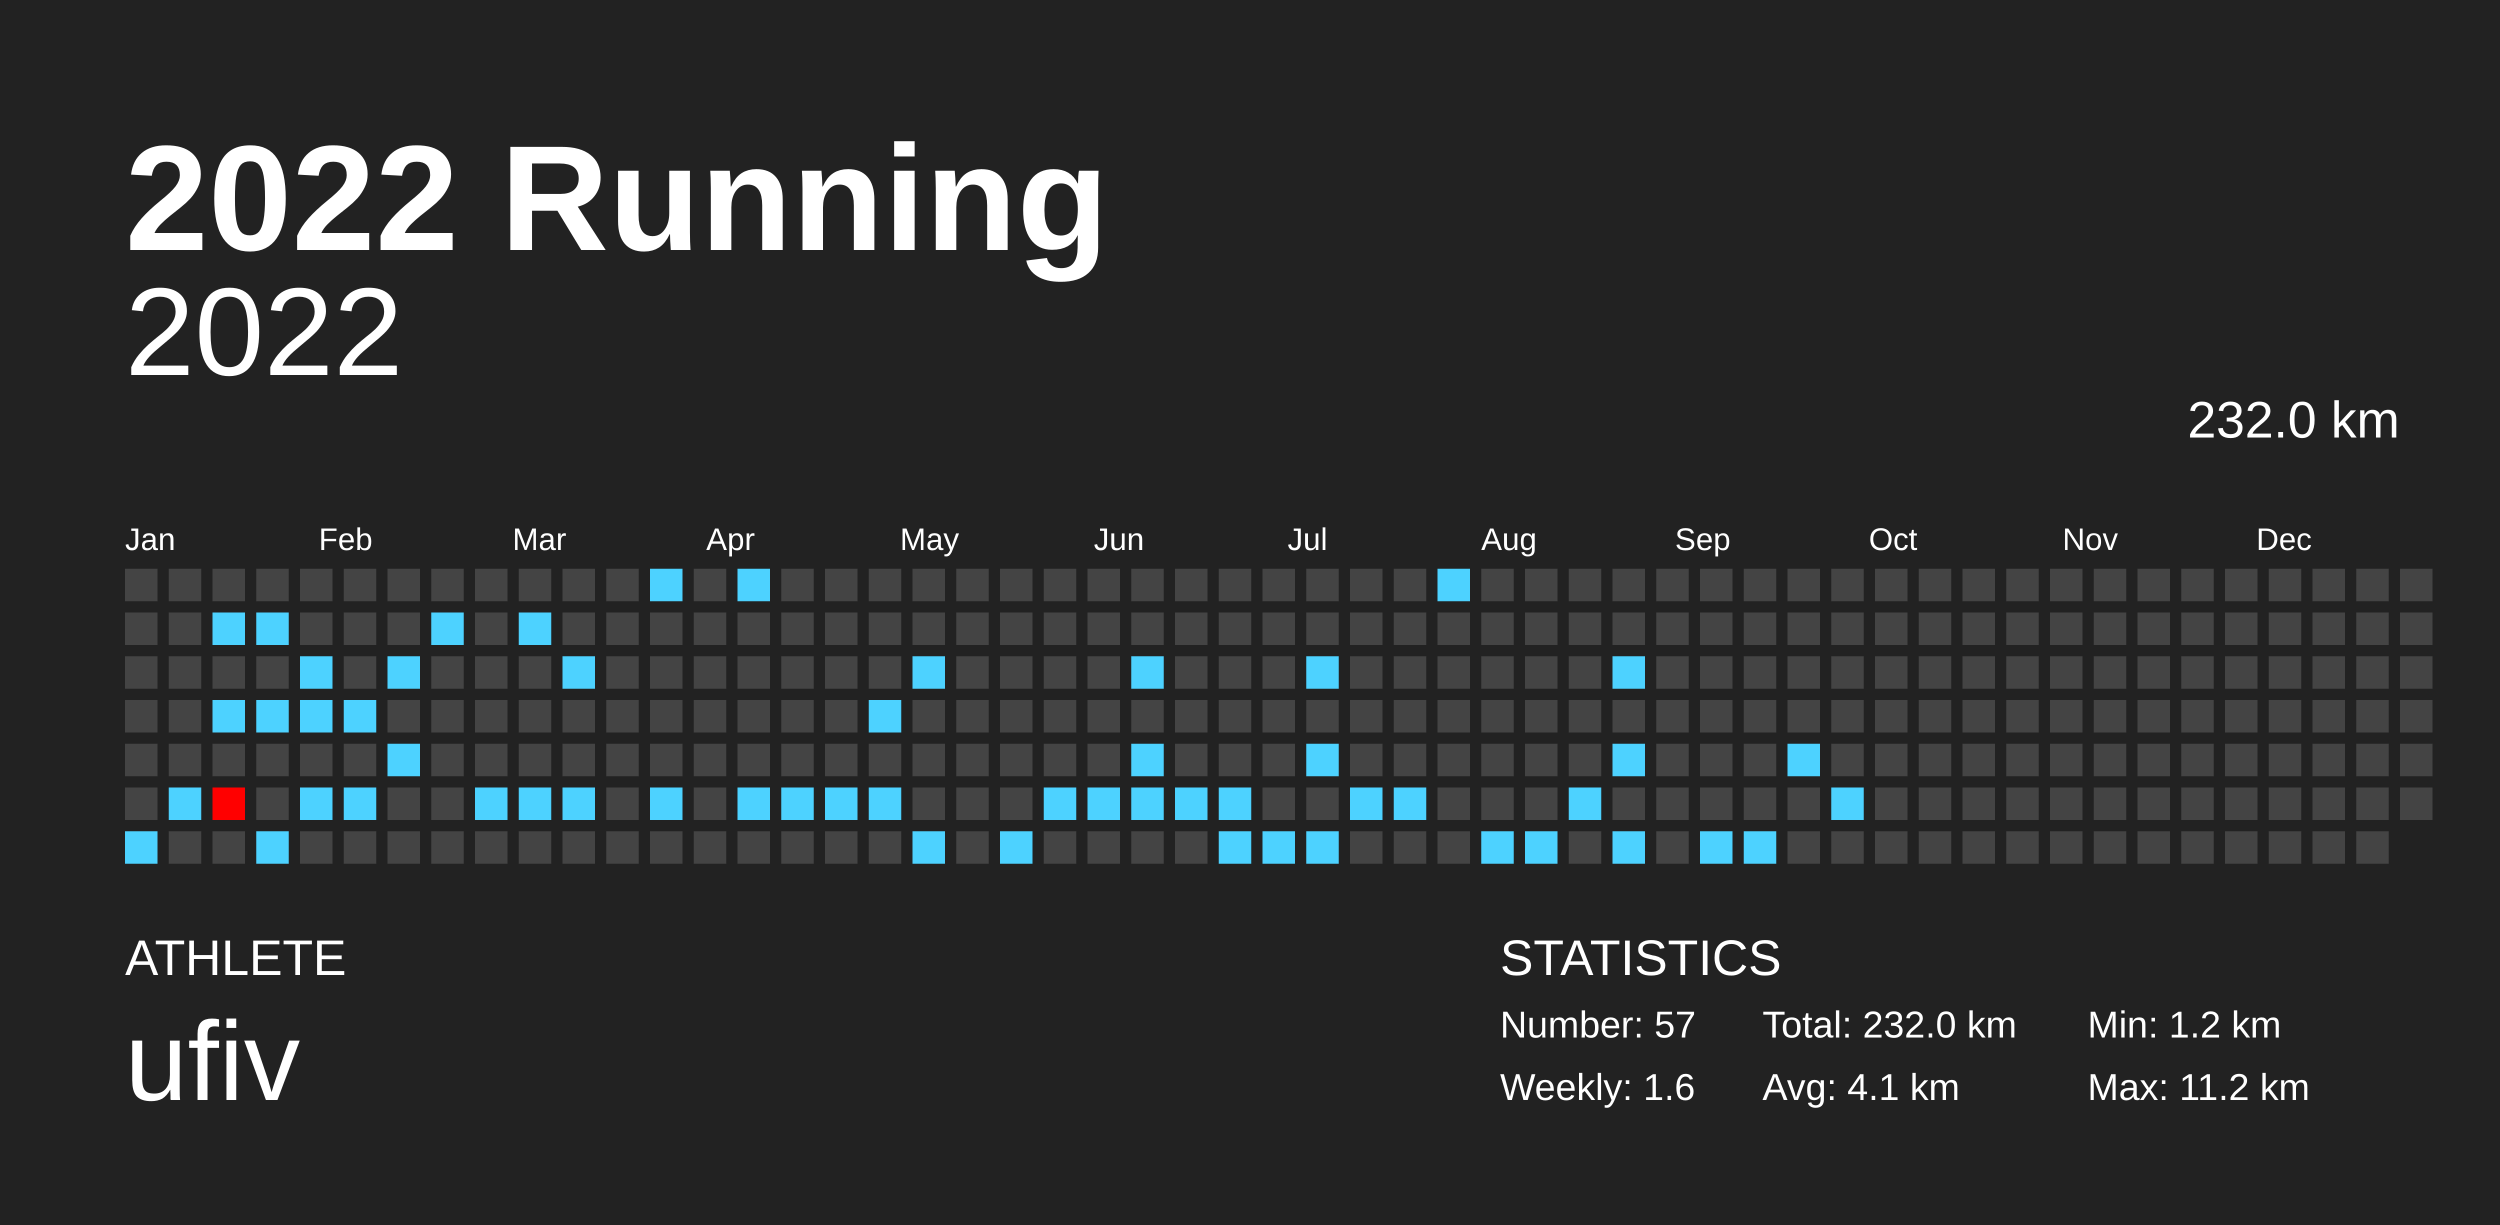
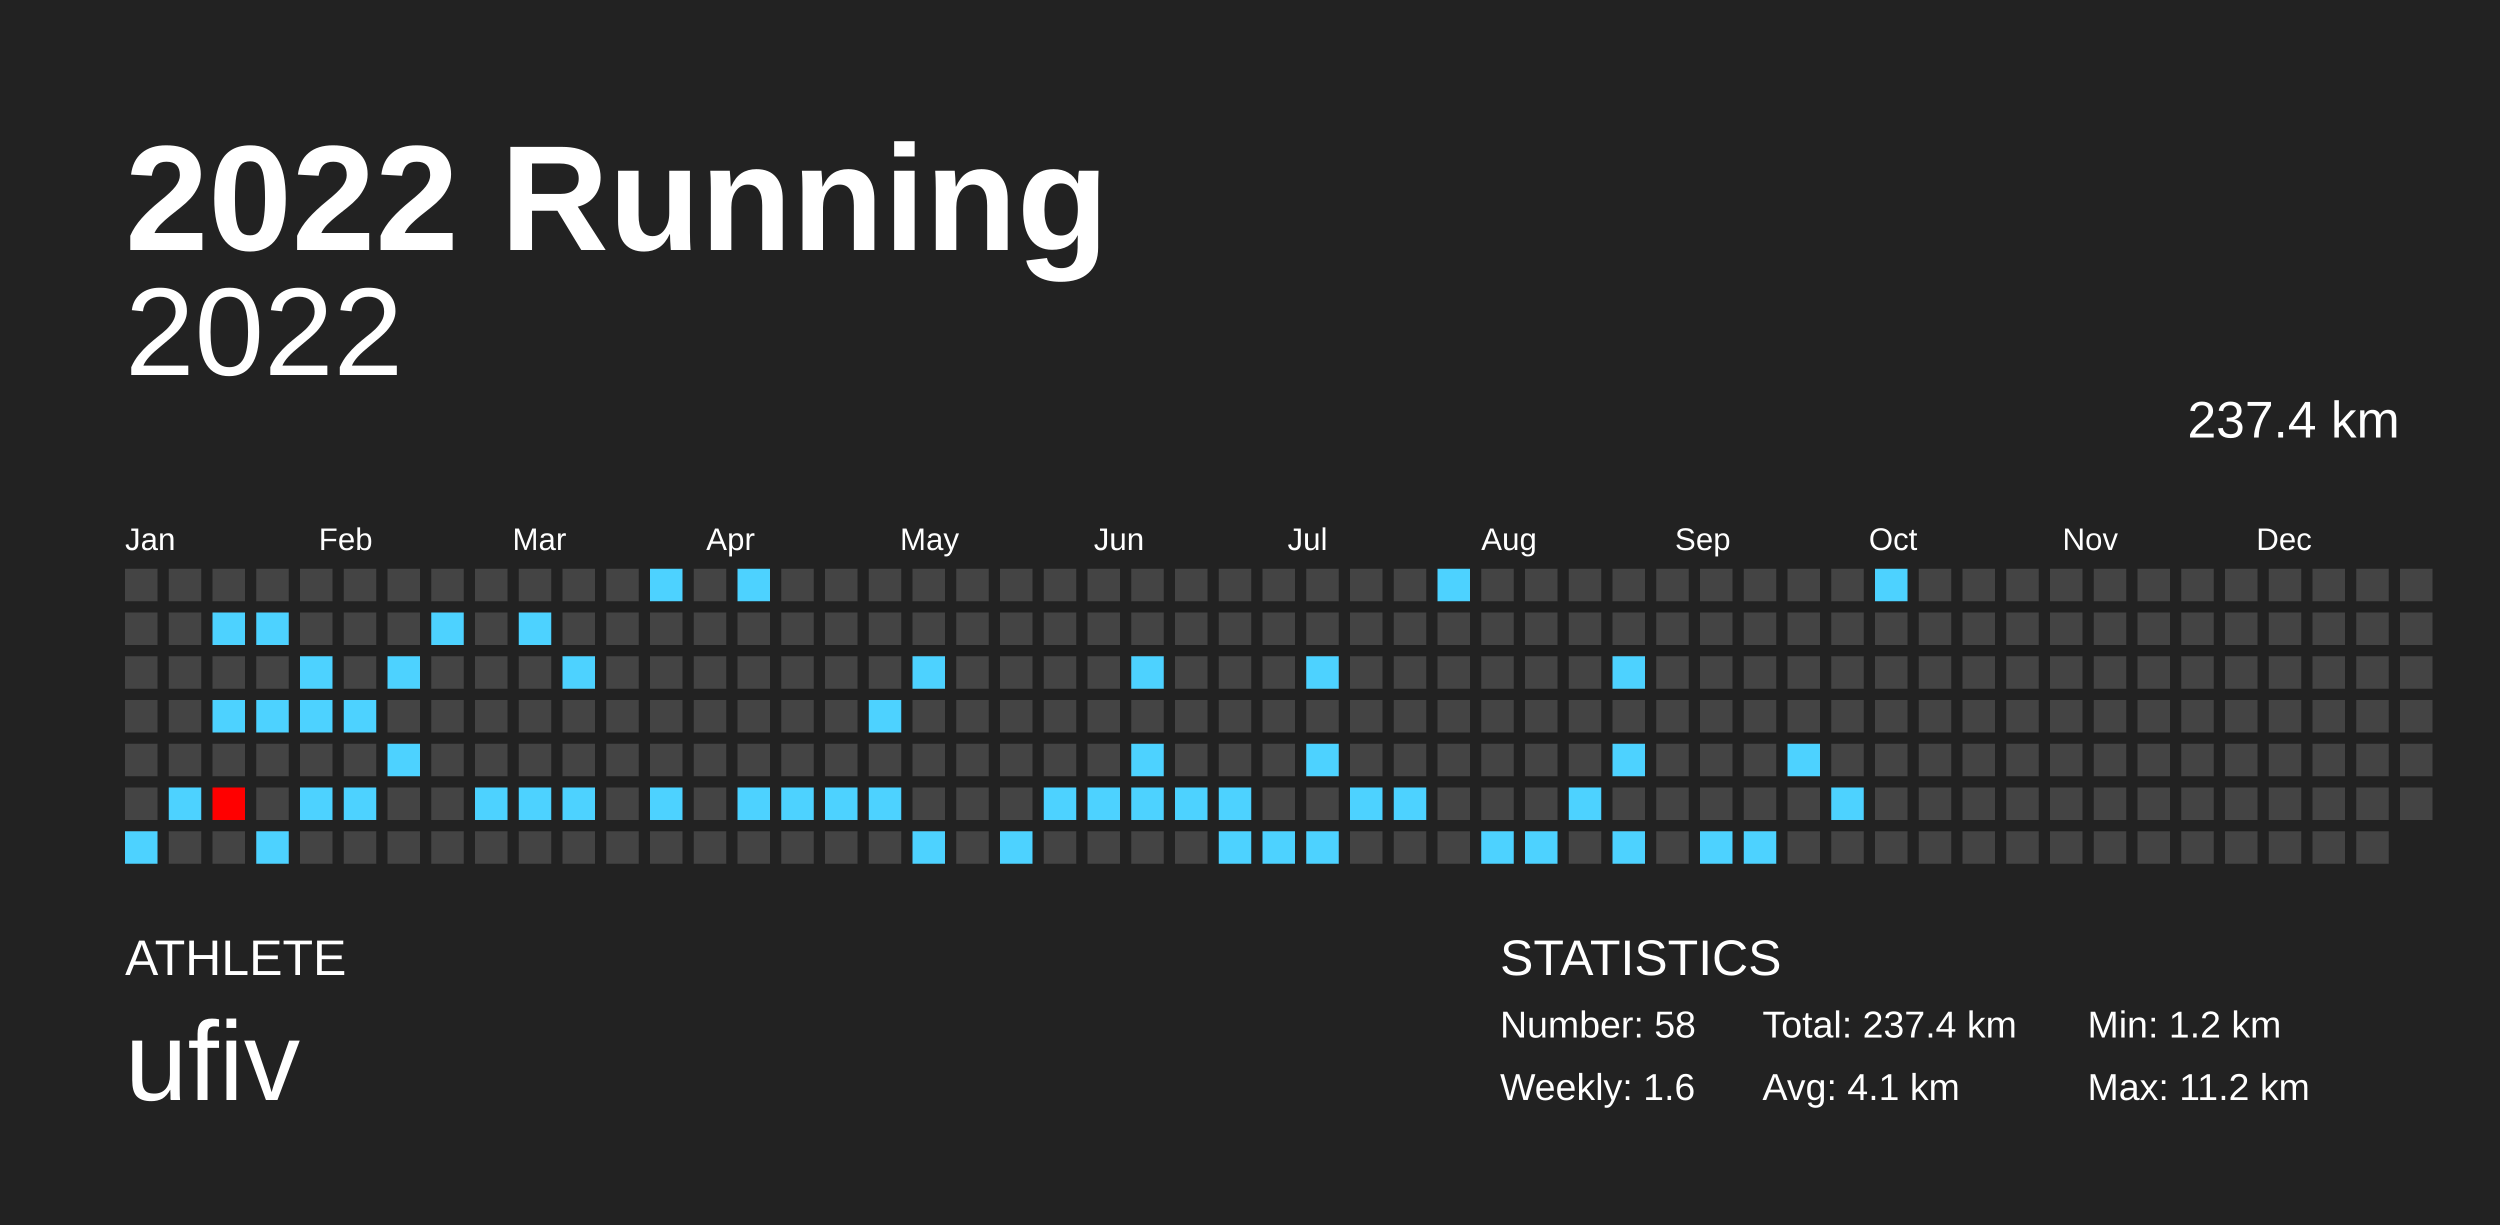
<svg xmlns="http://www.w3.org/2000/svg" baseProfile="full" height="98mm" version="1.1" viewBox="0,0,200,98" width="200mm">
  <defs />
  <rect fill="#222222" height="98" width="200" x="0" y="0" />
  <text fill="#FFFFFF" style="font-size:12px; font-family:Arial; font-weight:bold;" x="10" y="20">2022 Running</text>
  <text fill="#FFFFFF" style="font-size:4px; font-family:Arial" x="10" y="78">ATHLETE</text>
  <text fill="#FFFFFF" style="font-size:9px; font-family:Arial" x="10" y="88">ufiv</text>
  <text fill="#FFFFFF" style="font-size:4px; font-family:Arial" x="120" y="78">STATISTICS</text>
-   <text fill="#FFFFFF" style="font-size:3px; font-family:Arial" x="120" y="83">Number: 57</text>
+   <text fill="#FFFFFF" style="font-size:3px; font-family:Arial" x="120" y="83">Number: 58</text>
  <text fill="#FFFFFF" style="font-size:3px; font-family:Arial" x="120" y="88">Weekly: 1.6</text>
-   <text fill="#FFFFFF" style="font-size:3px; font-family:Arial" x="141" y="83">Total: 232.0 km</text>
+   <text fill="#FFFFFF" style="font-size:3px; font-family:Arial" x="141" y="83">Total: 237.4 km</text>
  <text fill="#FFFFFF" style="font-size:3px; font-family:Arial" x="141" y="88">Avg: 4.1 km</text>
  <text fill="#FFFFFF" style="font-size:3px; font-family:Arial" x="167" y="83">Min: 1.2 km</text>
  <text fill="#FFFFFF" style="font-size:3px; font-family:Arial" x="167" y="88">Max: 11.2 km</text>
  <text alignment-baseline="hanging" fill="#FFFFFF" style="font-size:10.0px; font-family:Arial;" x="10" y="30">2022</text>
-   <text alignment-baseline="hanging" fill="#FFFFFF" style="font-size:4.125px; font-family:Arial;" x="175" y="35">232.0 km</text>
+   <text alignment-baseline="hanging" fill="#FFFFFF" style="font-size:4.125px; font-family:Arial;" x="175" y="35">237.4 km</text>
  <text fill="#FFFFFF" style="font-size:2.5px; font-family:Arial" x="10.0" y="44">Jan</text>
  <text fill="#FFFFFF" style="font-size:2.5px; font-family:Arial" x="25.5" y="44">Feb</text>
  <text fill="#FFFFFF" style="font-size:2.5px; font-family:Arial" x="41.0" y="44">Mar</text>
  <text fill="#FFFFFF" style="font-size:2.5px; font-family:Arial" x="56.5" y="44">Apr</text>
  <text fill="#FFFFFF" style="font-size:2.5px; font-family:Arial" x="72.0" y="44">May</text>
  <text fill="#FFFFFF" style="font-size:2.5px; font-family:Arial" x="87.5" y="44">Jun</text>
  <text fill="#FFFFFF" style="font-size:2.5px; font-family:Arial" x="103.0" y="44">Jul</text>
  <text fill="#FFFFFF" style="font-size:2.5px; font-family:Arial" x="118.5" y="44">Aug</text>
  <text fill="#FFFFFF" style="font-size:2.5px; font-family:Arial" x="134.0" y="44">Sep</text>
  <text fill="#FFFFFF" style="font-size:2.5px; font-family:Arial" x="149.5" y="44">Oct</text>
  <text fill="#FFFFFF" style="font-size:2.5px; font-family:Arial" x="165.0" y="44">Nov</text>
  <text fill="#FFFFFF" style="font-size:2.5px; font-family:Arial" x="180.5" y="44">Dec</text>
  <rect fill="#444444" height="2.6" width="2.6" x="10.0" y="45.5" />
  <rect fill="#444444" height="2.6" width="2.6" x="10.0" y="49.0" />
  <rect fill="#444444" height="2.6" width="2.6" x="10.0" y="52.5" />
  <rect fill="#444444" height="2.6" width="2.6" x="10.0" y="56.0" />
  <rect fill="#444444" height="2.6" width="2.6" x="10.0" y="59.5" />
  <rect fill="#444444" height="2.6" width="2.6" x="10.0" y="63.0" />
  <rect fill="#4dd2ff" height="2.6" width="2.6" x="10.0" y="66.5" />
  <rect fill="#444444" height="2.6" width="2.6" x="13.5" y="45.5" />
  <rect fill="#444444" height="2.6" width="2.6" x="13.5" y="49.0" />
  <rect fill="#444444" height="2.6" width="2.6" x="13.5" y="52.5" />
  <rect fill="#444444" height="2.6" width="2.6" x="13.5" y="56.0" />
  <rect fill="#444444" height="2.6" width="2.6" x="13.5" y="59.5" />
  <rect fill="#4dd2ff" height="2.6" width="2.6" x="13.5" y="63.0" />
  <rect fill="#444444" height="2.6" width="2.6" x="13.5" y="66.5" />
  <rect fill="#444444" height="2.6" width="2.6" x="17.0" y="45.5" />
  <rect fill="#4dd2ff" height="2.6" width="2.6" x="17.0" y="49.0" />
  <rect fill="#444444" height="2.6" width="2.6" x="17.0" y="52.5" />
  <rect fill="#4dd2ff" height="2.6" width="2.6" x="17.0" y="56.0" />
  <rect fill="#444444" height="2.6" width="2.6" x="17.0" y="59.5" />
  <rect fill="#ff0000" height="2.6" width="2.6" x="17.0" y="63.0" />
  <rect fill="#444444" height="2.6" width="2.6" x="17.0" y="66.5" />
  <rect fill="#444444" height="2.6" width="2.6" x="20.5" y="45.5" />
  <rect fill="#4dd2ff" height="2.6" width="2.6" x="20.5" y="49.0" />
  <rect fill="#444444" height="2.6" width="2.6" x="20.5" y="52.5" />
  <rect fill="#4dd2ff" height="2.6" width="2.6" x="20.5" y="56.0" />
  <rect fill="#444444" height="2.6" width="2.6" x="20.5" y="59.5" />
  <rect fill="#444444" height="2.6" width="2.6" x="20.5" y="63.0" />
  <rect fill="#4dd2ff" height="2.6" width="2.6" x="20.5" y="66.5" />
  <rect fill="#444444" height="2.6" width="2.6" x="24.0" y="45.5" />
  <rect fill="#444444" height="2.6" width="2.6" x="24.0" y="49.0" />
  <rect fill="#4dd2ff" height="2.6" width="2.6" x="24.0" y="52.5" />
  <rect fill="#4dd2ff" height="2.6" width="2.6" x="24.0" y="56.0" />
  <rect fill="#444444" height="2.6" width="2.6" x="24.0" y="59.5" />
  <rect fill="#4dd2ff" height="2.6" width="2.6" x="24.0" y="63.0" />
  <rect fill="#444444" height="2.6" width="2.6" x="24.0" y="66.5" />
  <rect fill="#444444" height="2.6" width="2.6" x="27.5" y="45.5" />
  <rect fill="#444444" height="2.6" width="2.6" x="27.5" y="49.0" />
  <rect fill="#444444" height="2.6" width="2.6" x="27.5" y="52.5" />
  <rect fill="#4dd2ff" height="2.6" width="2.6" x="27.5" y="56.0" />
  <rect fill="#444444" height="2.6" width="2.6" x="27.5" y="59.5" />
  <rect fill="#4dd2ff" height="2.6" width="2.6" x="27.5" y="63.0" />
  <rect fill="#444444" height="2.6" width="2.6" x="27.5" y="66.5" />
  <rect fill="#444444" height="2.6" width="2.6" x="31.0" y="45.5" />
  <rect fill="#444444" height="2.6" width="2.6" x="31.0" y="49.0" />
  <rect fill="#4dd2ff" height="2.6" width="2.6" x="31.0" y="52.5" />
  <rect fill="#444444" height="2.6" width="2.6" x="31.0" y="56.0" />
  <rect fill="#4dd2ff" height="2.6" width="2.6" x="31.0" y="59.5" />
  <rect fill="#444444" height="2.6" width="2.6" x="31.0" y="63.0" />
  <rect fill="#444444" height="2.6" width="2.6" x="31.0" y="66.5" />
  <rect fill="#444444" height="2.6" width="2.6" x="34.5" y="45.5" />
  <rect fill="#4dd2ff" height="2.6" width="2.6" x="34.5" y="49.0" />
  <rect fill="#444444" height="2.6" width="2.6" x="34.5" y="52.5" />
  <rect fill="#444444" height="2.6" width="2.6" x="34.5" y="56.0" />
  <rect fill="#444444" height="2.6" width="2.6" x="34.5" y="59.5" />
  <rect fill="#444444" height="2.6" width="2.6" x="34.5" y="63.0" />
  <rect fill="#444444" height="2.6" width="2.6" x="34.5" y="66.5" />
  <rect fill="#444444" height="2.6" width="2.6" x="38.0" y="45.5" />
  <rect fill="#444444" height="2.6" width="2.6" x="38.0" y="49.0" />
  <rect fill="#444444" height="2.6" width="2.6" x="38.0" y="52.5" />
  <rect fill="#444444" height="2.6" width="2.6" x="38.0" y="56.0" />
  <rect fill="#444444" height="2.6" width="2.6" x="38.0" y="59.5" />
  <rect fill="#4dd2ff" height="2.6" width="2.6" x="38.0" y="63.0" />
  <rect fill="#444444" height="2.6" width="2.6" x="38.0" y="66.5" />
  <rect fill="#444444" height="2.6" width="2.6" x="41.5" y="45.5" />
  <rect fill="#4dd2ff" height="2.6" width="2.6" x="41.5" y="49.0" />
  <rect fill="#444444" height="2.6" width="2.6" x="41.5" y="52.5" />
  <rect fill="#444444" height="2.6" width="2.6" x="41.5" y="56.0" />
  <rect fill="#444444" height="2.6" width="2.6" x="41.5" y="59.5" />
  <rect fill="#4dd2ff" height="2.6" width="2.6" x="41.5" y="63.0" />
  <rect fill="#444444" height="2.6" width="2.6" x="41.5" y="66.5" />
  <rect fill="#444444" height="2.6" width="2.6" x="45.0" y="45.5" />
  <rect fill="#444444" height="2.6" width="2.6" x="45.0" y="49.0" />
  <rect fill="#4dd2ff" height="2.6" width="2.6" x="45.0" y="52.5" />
  <rect fill="#444444" height="2.6" width="2.6" x="45.0" y="56.0" />
  <rect fill="#444444" height="2.6" width="2.6" x="45.0" y="59.5" />
  <rect fill="#4dd2ff" height="2.6" width="2.6" x="45.0" y="63.0" />
  <rect fill="#444444" height="2.6" width="2.6" x="45.0" y="66.5" />
  <rect fill="#444444" height="2.6" width="2.6" x="48.5" y="45.5" />
  <rect fill="#444444" height="2.6" width="2.6" x="48.5" y="49.0" />
  <rect fill="#444444" height="2.6" width="2.6" x="48.5" y="52.5" />
  <rect fill="#444444" height="2.6" width="2.6" x="48.5" y="56.0" />
  <rect fill="#444444" height="2.6" width="2.6" x="48.5" y="59.5" />
  <rect fill="#444444" height="2.6" width="2.6" x="48.5" y="63.0" />
  <rect fill="#444444" height="2.6" width="2.6" x="48.5" y="66.5" />
  <rect fill="#4dd2ff" height="2.6" width="2.6" x="52.0" y="45.5" />
  <rect fill="#444444" height="2.6" width="2.6" x="52.0" y="49.0" />
  <rect fill="#444444" height="2.6" width="2.6" x="52.0" y="52.5" />
  <rect fill="#444444" height="2.6" width="2.6" x="52.0" y="56.0" />
  <rect fill="#444444" height="2.6" width="2.6" x="52.0" y="59.5" />
  <rect fill="#4dd2ff" height="2.6" width="2.6" x="52.0" y="63.0" />
  <rect fill="#444444" height="2.6" width="2.6" x="52.0" y="66.5" />
  <rect fill="#444444" height="2.6" width="2.6" x="55.5" y="45.5" />
  <rect fill="#444444" height="2.6" width="2.6" x="55.5" y="49.0" />
  <rect fill="#444444" height="2.6" width="2.6" x="55.5" y="52.5" />
  <rect fill="#444444" height="2.6" width="2.6" x="55.5" y="56.0" />
  <rect fill="#444444" height="2.6" width="2.6" x="55.5" y="59.5" />
  <rect fill="#444444" height="2.6" width="2.6" x="55.5" y="63.0" />
  <rect fill="#444444" height="2.6" width="2.6" x="55.5" y="66.5" />
  <rect fill="#4dd2ff" height="2.6" width="2.6" x="59.0" y="45.5" />
  <rect fill="#444444" height="2.6" width="2.6" x="59.0" y="49.0" />
  <rect fill="#444444" height="2.6" width="2.6" x="59.0" y="52.5" />
  <rect fill="#444444" height="2.6" width="2.6" x="59.0" y="56.0" />
  <rect fill="#444444" height="2.6" width="2.6" x="59.0" y="59.5" />
  <rect fill="#4dd2ff" height="2.6" width="2.6" x="59.0" y="63.0" />
  <rect fill="#444444" height="2.6" width="2.6" x="59.0" y="66.5" />
  <rect fill="#444444" height="2.6" width="2.6" x="62.5" y="45.5" />
  <rect fill="#444444" height="2.6" width="2.6" x="62.5" y="49.0" />
  <rect fill="#444444" height="2.6" width="2.6" x="62.5" y="52.5" />
  <rect fill="#444444" height="2.6" width="2.6" x="62.5" y="56.0" />
  <rect fill="#444444" height="2.6" width="2.6" x="62.5" y="59.5" />
  <rect fill="#4dd2ff" height="2.6" width="2.6" x="62.5" y="63.0" />
  <rect fill="#444444" height="2.6" width="2.6" x="62.5" y="66.5" />
  <rect fill="#444444" height="2.6" width="2.6" x="66.0" y="45.5" />
  <rect fill="#444444" height="2.6" width="2.6" x="66.0" y="49.0" />
  <rect fill="#444444" height="2.6" width="2.6" x="66.0" y="52.5" />
  <rect fill="#444444" height="2.6" width="2.6" x="66.0" y="56.0" />
  <rect fill="#444444" height="2.6" width="2.6" x="66.0" y="59.5" />
  <rect fill="#4dd2ff" height="2.6" width="2.6" x="66.0" y="63.0" />
  <rect fill="#444444" height="2.6" width="2.6" x="66.0" y="66.5" />
  <rect fill="#444444" height="2.6" width="2.6" x="69.5" y="45.5" />
  <rect fill="#444444" height="2.6" width="2.6" x="69.5" y="49.0" />
  <rect fill="#444444" height="2.6" width="2.6" x="69.5" y="52.5" />
  <rect fill="#4dd2ff" height="2.6" width="2.6" x="69.5" y="56.0" />
  <rect fill="#444444" height="2.6" width="2.6" x="69.5" y="59.5" />
  <rect fill="#4dd2ff" height="2.6" width="2.6" x="69.5" y="63.0" />
  <rect fill="#444444" height="2.6" width="2.6" x="69.5" y="66.5" />
  <rect fill="#444444" height="2.6" width="2.6" x="73.0" y="45.5" />
  <rect fill="#444444" height="2.6" width="2.6" x="73.0" y="49.0" />
  <rect fill="#4dd2ff" height="2.6" width="2.6" x="73.0" y="52.5" />
  <rect fill="#444444" height="2.6" width="2.6" x="73.0" y="56.0" />
  <rect fill="#444444" height="2.6" width="2.6" x="73.0" y="59.5" />
  <rect fill="#444444" height="2.6" width="2.6" x="73.0" y="63.0" />
  <rect fill="#4dd2ff" height="2.6" width="2.6" x="73.0" y="66.5" />
  <rect fill="#444444" height="2.6" width="2.6" x="76.5" y="45.5" />
  <rect fill="#444444" height="2.6" width="2.6" x="76.5" y="49.0" />
  <rect fill="#444444" height="2.6" width="2.6" x="76.5" y="52.5" />
  <rect fill="#444444" height="2.6" width="2.6" x="76.5" y="56.0" />
  <rect fill="#444444" height="2.6" width="2.6" x="76.5" y="59.5" />
  <rect fill="#444444" height="2.6" width="2.6" x="76.5" y="63.0" />
  <rect fill="#444444" height="2.6" width="2.6" x="76.5" y="66.5" />
  <rect fill="#444444" height="2.6" width="2.6" x="80.0" y="45.5" />
  <rect fill="#444444" height="2.6" width="2.6" x="80.0" y="49.0" />
  <rect fill="#444444" height="2.6" width="2.6" x="80.0" y="52.5" />
  <rect fill="#444444" height="2.6" width="2.6" x="80.0" y="56.0" />
  <rect fill="#444444" height="2.6" width="2.6" x="80.0" y="59.5" />
  <rect fill="#444444" height="2.6" width="2.6" x="80.0" y="63.0" />
  <rect fill="#4dd2ff" height="2.6" width="2.6" x="80.0" y="66.5" />
  <rect fill="#444444" height="2.6" width="2.6" x="83.5" y="45.5" />
  <rect fill="#444444" height="2.6" width="2.6" x="83.5" y="49.0" />
  <rect fill="#444444" height="2.6" width="2.6" x="83.5" y="52.5" />
  <rect fill="#444444" height="2.6" width="2.6" x="83.5" y="56.0" />
  <rect fill="#444444" height="2.6" width="2.6" x="83.5" y="59.5" />
  <rect fill="#4dd2ff" height="2.6" width="2.6" x="83.5" y="63.0" />
  <rect fill="#444444" height="2.6" width="2.6" x="83.5" y="66.5" />
  <rect fill="#444444" height="2.6" width="2.6" x="87.0" y="45.5" />
  <rect fill="#444444" height="2.6" width="2.6" x="87.0" y="49.0" />
  <rect fill="#444444" height="2.6" width="2.6" x="87.0" y="52.5" />
  <rect fill="#444444" height="2.6" width="2.6" x="87.0" y="56.0" />
  <rect fill="#444444" height="2.6" width="2.6" x="87.0" y="59.5" />
  <rect fill="#4dd2ff" height="2.6" width="2.6" x="87.0" y="63.0" />
  <rect fill="#444444" height="2.6" width="2.6" x="87.0" y="66.5" />
  <rect fill="#444444" height="2.6" width="2.6" x="90.5" y="45.5" />
  <rect fill="#444444" height="2.6" width="2.6" x="90.5" y="49.0" />
  <rect fill="#4dd2ff" height="2.6" width="2.6" x="90.5" y="52.5" />
  <rect fill="#444444" height="2.6" width="2.6" x="90.5" y="56.0" />
  <rect fill="#4dd2ff" height="2.6" width="2.6" x="90.5" y="59.5" />
  <rect fill="#4dd2ff" height="2.6" width="2.6" x="90.5" y="63.0" />
  <rect fill="#444444" height="2.6" width="2.6" x="90.5" y="66.5" />
  <rect fill="#444444" height="2.6" width="2.6" x="94.0" y="45.5" />
  <rect fill="#444444" height="2.6" width="2.6" x="94.0" y="49.0" />
  <rect fill="#444444" height="2.6" width="2.6" x="94.0" y="52.5" />
  <rect fill="#444444" height="2.6" width="2.6" x="94.0" y="56.0" />
  <rect fill="#444444" height="2.6" width="2.6" x="94.0" y="59.5" />
  <rect fill="#4dd2ff" height="2.6" width="2.6" x="94.0" y="63.0" />
  <rect fill="#444444" height="2.6" width="2.6" x="94.0" y="66.5" />
  <rect fill="#444444" height="2.6" width="2.6" x="97.5" y="45.5" />
  <rect fill="#444444" height="2.6" width="2.6" x="97.5" y="49.0" />
  <rect fill="#444444" height="2.6" width="2.6" x="97.5" y="52.5" />
  <rect fill="#444444" height="2.6" width="2.6" x="97.5" y="56.0" />
  <rect fill="#444444" height="2.6" width="2.6" x="97.5" y="59.5" />
  <rect fill="#4dd2ff" height="2.6" width="2.6" x="97.5" y="63.0" />
  <rect fill="#4dd2ff" height="2.6" width="2.6" x="97.5" y="66.5" />
  <rect fill="#444444" height="2.6" width="2.6" x="101.0" y="45.5" />
  <rect fill="#444444" height="2.6" width="2.6" x="101.0" y="49.0" />
  <rect fill="#444444" height="2.6" width="2.6" x="101.0" y="52.5" />
  <rect fill="#444444" height="2.6" width="2.6" x="101.0" y="56.0" />
  <rect fill="#444444" height="2.6" width="2.6" x="101.0" y="59.5" />
  <rect fill="#444444" height="2.6" width="2.6" x="101.0" y="63.0" />
  <rect fill="#4dd2ff" height="2.6" width="2.6" x="101.0" y="66.5" />
  <rect fill="#444444" height="2.6" width="2.6" x="104.5" y="45.5" />
  <rect fill="#444444" height="2.6" width="2.6" x="104.5" y="49.0" />
  <rect fill="#4dd2ff" height="2.6" width="2.6" x="104.5" y="52.5" />
  <rect fill="#444444" height="2.6" width="2.6" x="104.5" y="56.0" />
  <rect fill="#4dd2ff" height="2.6" width="2.6" x="104.5" y="59.5" />
  <rect fill="#444444" height="2.6" width="2.6" x="104.5" y="63.0" />
  <rect fill="#4dd2ff" height="2.6" width="2.6" x="104.5" y="66.5" />
  <rect fill="#444444" height="2.6" width="2.6" x="108.0" y="45.5" />
  <rect fill="#444444" height="2.6" width="2.6" x="108.0" y="49.0" />
  <rect fill="#444444" height="2.6" width="2.6" x="108.0" y="52.5" />
  <rect fill="#444444" height="2.6" width="2.6" x="108.0" y="56.0" />
  <rect fill="#444444" height="2.6" width="2.6" x="108.0" y="59.5" />
  <rect fill="#4dd2ff" height="2.6" width="2.6" x="108.0" y="63.0" />
  <rect fill="#444444" height="2.6" width="2.6" x="108.0" y="66.5" />
  <rect fill="#444444" height="2.6" width="2.6" x="111.5" y="45.5" />
  <rect fill="#444444" height="2.6" width="2.6" x="111.5" y="49.0" />
  <rect fill="#444444" height="2.6" width="2.6" x="111.5" y="52.5" />
  <rect fill="#444444" height="2.6" width="2.6" x="111.5" y="56.0" />
  <rect fill="#444444" height="2.6" width="2.6" x="111.5" y="59.5" />
  <rect fill="#4dd2ff" height="2.6" width="2.6" x="111.5" y="63.0" />
  <rect fill="#444444" height="2.6" width="2.6" x="111.5" y="66.5" />
  <rect fill="#4dd2ff" height="2.6" width="2.6" x="115.0" y="45.5" />
  <rect fill="#444444" height="2.6" width="2.6" x="115.0" y="49.0" />
  <rect fill="#444444" height="2.6" width="2.6" x="115.0" y="52.5" />
  <rect fill="#444444" height="2.6" width="2.6" x="115.0" y="56.0" />
  <rect fill="#444444" height="2.6" width="2.6" x="115.0" y="59.5" />
  <rect fill="#444444" height="2.6" width="2.6" x="115.0" y="63.0" />
  <rect fill="#444444" height="2.6" width="2.6" x="115.0" y="66.5" />
  <rect fill="#444444" height="2.6" width="2.6" x="118.5" y="45.5" />
  <rect fill="#444444" height="2.6" width="2.6" x="118.5" y="49.0" />
  <rect fill="#444444" height="2.6" width="2.6" x="118.5" y="52.5" />
  <rect fill="#444444" height="2.6" width="2.6" x="118.5" y="56.0" />
  <rect fill="#444444" height="2.6" width="2.6" x="118.5" y="59.5" />
  <rect fill="#444444" height="2.6" width="2.6" x="118.5" y="63.0" />
  <rect fill="#4dd2ff" height="2.6" width="2.6" x="118.5" y="66.5" />
  <rect fill="#444444" height="2.6" width="2.6" x="122.0" y="45.5" />
  <rect fill="#444444" height="2.6" width="2.6" x="122.0" y="49.0" />
  <rect fill="#444444" height="2.6" width="2.6" x="122.0" y="52.5" />
  <rect fill="#444444" height="2.6" width="2.6" x="122.0" y="56.0" />
  <rect fill="#444444" height="2.6" width="2.6" x="122.0" y="59.5" />
  <rect fill="#444444" height="2.6" width="2.6" x="122.0" y="63.0" />
  <rect fill="#4dd2ff" height="2.6" width="2.6" x="122.0" y="66.5" />
  <rect fill="#444444" height="2.6" width="2.6" x="125.5" y="45.5" />
  <rect fill="#444444" height="2.6" width="2.6" x="125.5" y="49.0" />
  <rect fill="#444444" height="2.6" width="2.6" x="125.5" y="52.5" />
  <rect fill="#444444" height="2.6" width="2.6" x="125.5" y="56.0" />
  <rect fill="#444444" height="2.6" width="2.6" x="125.5" y="59.5" />
  <rect fill="#4dd2ff" height="2.6" width="2.6" x="125.5" y="63.0" />
  <rect fill="#444444" height="2.6" width="2.6" x="125.5" y="66.5" />
  <rect fill="#444444" height="2.6" width="2.6" x="129.0" y="45.5" />
  <rect fill="#444444" height="2.6" width="2.6" x="129.0" y="49.0" />
  <rect fill="#4dd2ff" height="2.6" width="2.6" x="129.0" y="52.5" />
  <rect fill="#444444" height="2.6" width="2.6" x="129.0" y="56.0" />
  <rect fill="#4dd2ff" height="2.6" width="2.6" x="129.0" y="59.5" />
  <rect fill="#444444" height="2.6" width="2.6" x="129.0" y="63.0" />
  <rect fill="#4dd2ff" height="2.6" width="2.6" x="129.0" y="66.5" />
  <rect fill="#444444" height="2.6" width="2.6" x="132.5" y="45.5" />
  <rect fill="#444444" height="2.6" width="2.6" x="132.5" y="49.0" />
  <rect fill="#444444" height="2.6" width="2.6" x="132.5" y="52.5" />
  <rect fill="#444444" height="2.6" width="2.6" x="132.5" y="56.0" />
  <rect fill="#444444" height="2.6" width="2.6" x="132.5" y="59.5" />
  <rect fill="#444444" height="2.6" width="2.6" x="132.5" y="63.0" />
  <rect fill="#444444" height="2.6" width="2.6" x="132.5" y="66.5" />
  <rect fill="#444444" height="2.6" width="2.6" x="136.0" y="45.5" />
  <rect fill="#444444" height="2.6" width="2.6" x="136.0" y="49.0" />
  <rect fill="#444444" height="2.6" width="2.6" x="136.0" y="52.5" />
  <rect fill="#444444" height="2.6" width="2.6" x="136.0" y="56.0" />
  <rect fill="#444444" height="2.6" width="2.6" x="136.0" y="59.5" />
  <rect fill="#444444" height="2.6" width="2.6" x="136.0" y="63.0" />
  <rect fill="#4dd2ff" height="2.6" width="2.6" x="136.0" y="66.5" />
  <rect fill="#444444" height="2.6" width="2.6" x="139.5" y="45.5" />
  <rect fill="#444444" height="2.6" width="2.6" x="139.5" y="49.0" />
  <rect fill="#444444" height="2.6" width="2.6" x="139.5" y="52.5" />
  <rect fill="#444444" height="2.6" width="2.6" x="139.5" y="56.0" />
  <rect fill="#444444" height="2.6" width="2.6" x="139.5" y="59.5" />
  <rect fill="#444444" height="2.6" width="2.6" x="139.5" y="63.0" />
  <rect fill="#4dd2ff" height="2.6" width="2.6" x="139.5" y="66.5" />
  <rect fill="#444444" height="2.6" width="2.6" x="143.0" y="45.5" />
  <rect fill="#444444" height="2.6" width="2.6" x="143.0" y="49.0" />
  <rect fill="#444444" height="2.6" width="2.6" x="143.0" y="52.5" />
  <rect fill="#444444" height="2.6" width="2.6" x="143.0" y="56.0" />
  <rect fill="#4dd2ff" height="2.6" width="2.6" x="143.0" y="59.5" />
  <rect fill="#444444" height="2.6" width="2.6" x="143.0" y="63.0" />
  <rect fill="#444444" height="2.6" width="2.6" x="143.0" y="66.5" />
  <rect fill="#444444" height="2.6" width="2.6" x="146.5" y="45.5" />
  <rect fill="#444444" height="2.6" width="2.6" x="146.5" y="49.0" />
  <rect fill="#444444" height="2.6" width="2.6" x="146.5" y="52.5" />
  <rect fill="#444444" height="2.6" width="2.6" x="146.5" y="56.0" />
  <rect fill="#444444" height="2.6" width="2.6" x="146.5" y="59.5" />
  <rect fill="#4dd2ff" height="2.6" width="2.6" x="146.5" y="63.0" />
  <rect fill="#444444" height="2.6" width="2.6" x="146.5" y="66.5" />
-   <rect fill="#444444" height="2.6" width="2.6" x="150.0" y="45.5" />
+   <rect fill="#4dd2ff" height="2.6" width="2.6" x="150.0" y="45.5" />
  <rect fill="#444444" height="2.6" width="2.6" x="150.0" y="49.0" />
  <rect fill="#444444" height="2.6" width="2.6" x="150.0" y="52.5" />
  <rect fill="#444444" height="2.6" width="2.6" x="150.0" y="56.0" />
  <rect fill="#444444" height="2.6" width="2.6" x="150.0" y="59.5" />
  <rect fill="#444444" height="2.6" width="2.6" x="150.0" y="63.0" />
  <rect fill="#444444" height="2.6" width="2.6" x="150.0" y="66.5" />
  <rect fill="#444444" height="2.6" width="2.6" x="153.5" y="45.5" />
  <rect fill="#444444" height="2.6" width="2.6" x="153.5" y="49.0" />
  <rect fill="#444444" height="2.6" width="2.6" x="153.5" y="52.5" />
  <rect fill="#444444" height="2.6" width="2.6" x="153.5" y="56.0" />
  <rect fill="#444444" height="2.6" width="2.6" x="153.5" y="59.5" />
  <rect fill="#444444" height="2.6" width="2.6" x="153.5" y="63.0" />
  <rect fill="#444444" height="2.6" width="2.6" x="153.5" y="66.5" />
  <rect fill="#444444" height="2.6" width="2.6" x="157.0" y="45.5" />
  <rect fill="#444444" height="2.6" width="2.6" x="157.0" y="49.0" />
  <rect fill="#444444" height="2.6" width="2.6" x="157.0" y="52.5" />
  <rect fill="#444444" height="2.6" width="2.6" x="157.0" y="56.0" />
  <rect fill="#444444" height="2.6" width="2.6" x="157.0" y="59.5" />
  <rect fill="#444444" height="2.6" width="2.6" x="157.0" y="63.0" />
  <rect fill="#444444" height="2.6" width="2.6" x="157.0" y="66.5" />
  <rect fill="#444444" height="2.6" width="2.6" x="160.5" y="45.5" />
  <rect fill="#444444" height="2.6" width="2.6" x="160.5" y="49.0" />
  <rect fill="#444444" height="2.6" width="2.6" x="160.5" y="52.5" />
  <rect fill="#444444" height="2.6" width="2.6" x="160.5" y="56.0" />
  <rect fill="#444444" height="2.6" width="2.6" x="160.5" y="59.5" />
  <rect fill="#444444" height="2.6" width="2.6" x="160.5" y="63.0" />
  <rect fill="#444444" height="2.6" width="2.6" x="160.5" y="66.5" />
  <rect fill="#444444" height="2.6" width="2.6" x="164.0" y="45.5" />
  <rect fill="#444444" height="2.6" width="2.6" x="164.0" y="49.0" />
  <rect fill="#444444" height="2.6" width="2.6" x="164.0" y="52.5" />
  <rect fill="#444444" height="2.6" width="2.6" x="164.0" y="56.0" />
  <rect fill="#444444" height="2.6" width="2.6" x="164.0" y="59.5" />
  <rect fill="#444444" height="2.6" width="2.6" x="164.0" y="63.0" />
  <rect fill="#444444" height="2.6" width="2.6" x="164.0" y="66.5" />
  <rect fill="#444444" height="2.6" width="2.6" x="167.5" y="45.5" />
  <rect fill="#444444" height="2.6" width="2.6" x="167.5" y="49.0" />
  <rect fill="#444444" height="2.6" width="2.6" x="167.5" y="52.5" />
  <rect fill="#444444" height="2.6" width="2.6" x="167.5" y="56.0" />
  <rect fill="#444444" height="2.6" width="2.6" x="167.5" y="59.5" />
  <rect fill="#444444" height="2.6" width="2.6" x="167.5" y="63.0" />
  <rect fill="#444444" height="2.6" width="2.6" x="167.5" y="66.5" />
  <rect fill="#444444" height="2.6" width="2.6" x="171.0" y="45.5" />
  <rect fill="#444444" height="2.6" width="2.6" x="171.0" y="49.0" />
  <rect fill="#444444" height="2.6" width="2.6" x="171.0" y="52.5" />
  <rect fill="#444444" height="2.6" width="2.6" x="171.0" y="56.0" />
  <rect fill="#444444" height="2.6" width="2.6" x="171.0" y="59.5" />
  <rect fill="#444444" height="2.6" width="2.6" x="171.0" y="63.0" />
  <rect fill="#444444" height="2.6" width="2.6" x="171.0" y="66.5" />
  <rect fill="#444444" height="2.6" width="2.6" x="174.5" y="45.5" />
  <rect fill="#444444" height="2.6" width="2.6" x="174.5" y="49.0" />
  <rect fill="#444444" height="2.6" width="2.6" x="174.5" y="52.5" />
  <rect fill="#444444" height="2.6" width="2.6" x="174.5" y="56.0" />
  <rect fill="#444444" height="2.6" width="2.6" x="174.5" y="59.5" />
  <rect fill="#444444" height="2.6" width="2.6" x="174.5" y="63.0" />
  <rect fill="#444444" height="2.6" width="2.6" x="174.5" y="66.5" />
  <rect fill="#444444" height="2.6" width="2.6" x="178.0" y="45.5" />
  <rect fill="#444444" height="2.6" width="2.6" x="178.0" y="49.0" />
  <rect fill="#444444" height="2.6" width="2.6" x="178.0" y="52.5" />
  <rect fill="#444444" height="2.6" width="2.6" x="178.0" y="56.0" />
  <rect fill="#444444" height="2.6" width="2.6" x="178.0" y="59.5" />
  <rect fill="#444444" height="2.6" width="2.6" x="178.0" y="63.0" />
  <rect fill="#444444" height="2.6" width="2.6" x="178.0" y="66.5" />
  <rect fill="#444444" height="2.6" width="2.6" x="181.5" y="45.5" />
  <rect fill="#444444" height="2.6" width="2.6" x="181.5" y="49.0" />
  <rect fill="#444444" height="2.6" width="2.6" x="181.5" y="52.5" />
  <rect fill="#444444" height="2.6" width="2.6" x="181.5" y="56.0" />
  <rect fill="#444444" height="2.6" width="2.6" x="181.5" y="59.5" />
  <rect fill="#444444" height="2.6" width="2.6" x="181.5" y="63.0" />
  <rect fill="#444444" height="2.6" width="2.6" x="181.5" y="66.5" />
  <rect fill="#444444" height="2.6" width="2.6" x="185.0" y="45.5" />
  <rect fill="#444444" height="2.6" width="2.6" x="185.0" y="49.0" />
  <rect fill="#444444" height="2.6" width="2.6" x="185.0" y="52.5" />
  <rect fill="#444444" height="2.6" width="2.6" x="185.0" y="56.0" />
  <rect fill="#444444" height="2.6" width="2.6" x="185.0" y="59.5" />
  <rect fill="#444444" height="2.6" width="2.6" x="185.0" y="63.0" />
  <rect fill="#444444" height="2.6" width="2.6" x="185.0" y="66.5" />
  <rect fill="#444444" height="2.6" width="2.6" x="188.5" y="45.5" />
  <rect fill="#444444" height="2.6" width="2.6" x="188.5" y="49.0" />
  <rect fill="#444444" height="2.6" width="2.6" x="188.5" y="52.5" />
  <rect fill="#444444" height="2.6" width="2.6" x="188.5" y="56.0" />
  <rect fill="#444444" height="2.6" width="2.6" x="188.5" y="59.5" />
  <rect fill="#444444" height="2.6" width="2.6" x="188.5" y="63.0" />
  <rect fill="#444444" height="2.6" width="2.6" x="188.5" y="66.5" />
  <rect fill="#444444" height="2.6" width="2.6" x="192.0" y="45.5" />
  <rect fill="#444444" height="2.6" width="2.6" x="192.0" y="49.0" />
  <rect fill="#444444" height="2.6" width="2.6" x="192.0" y="52.5" />
  <rect fill="#444444" height="2.6" width="2.6" x="192.0" y="56.0" />
  <rect fill="#444444" height="2.6" width="2.6" x="192.0" y="59.5" />
  <rect fill="#444444" height="2.6" width="2.6" x="192.0" y="63.0" />
</svg>
